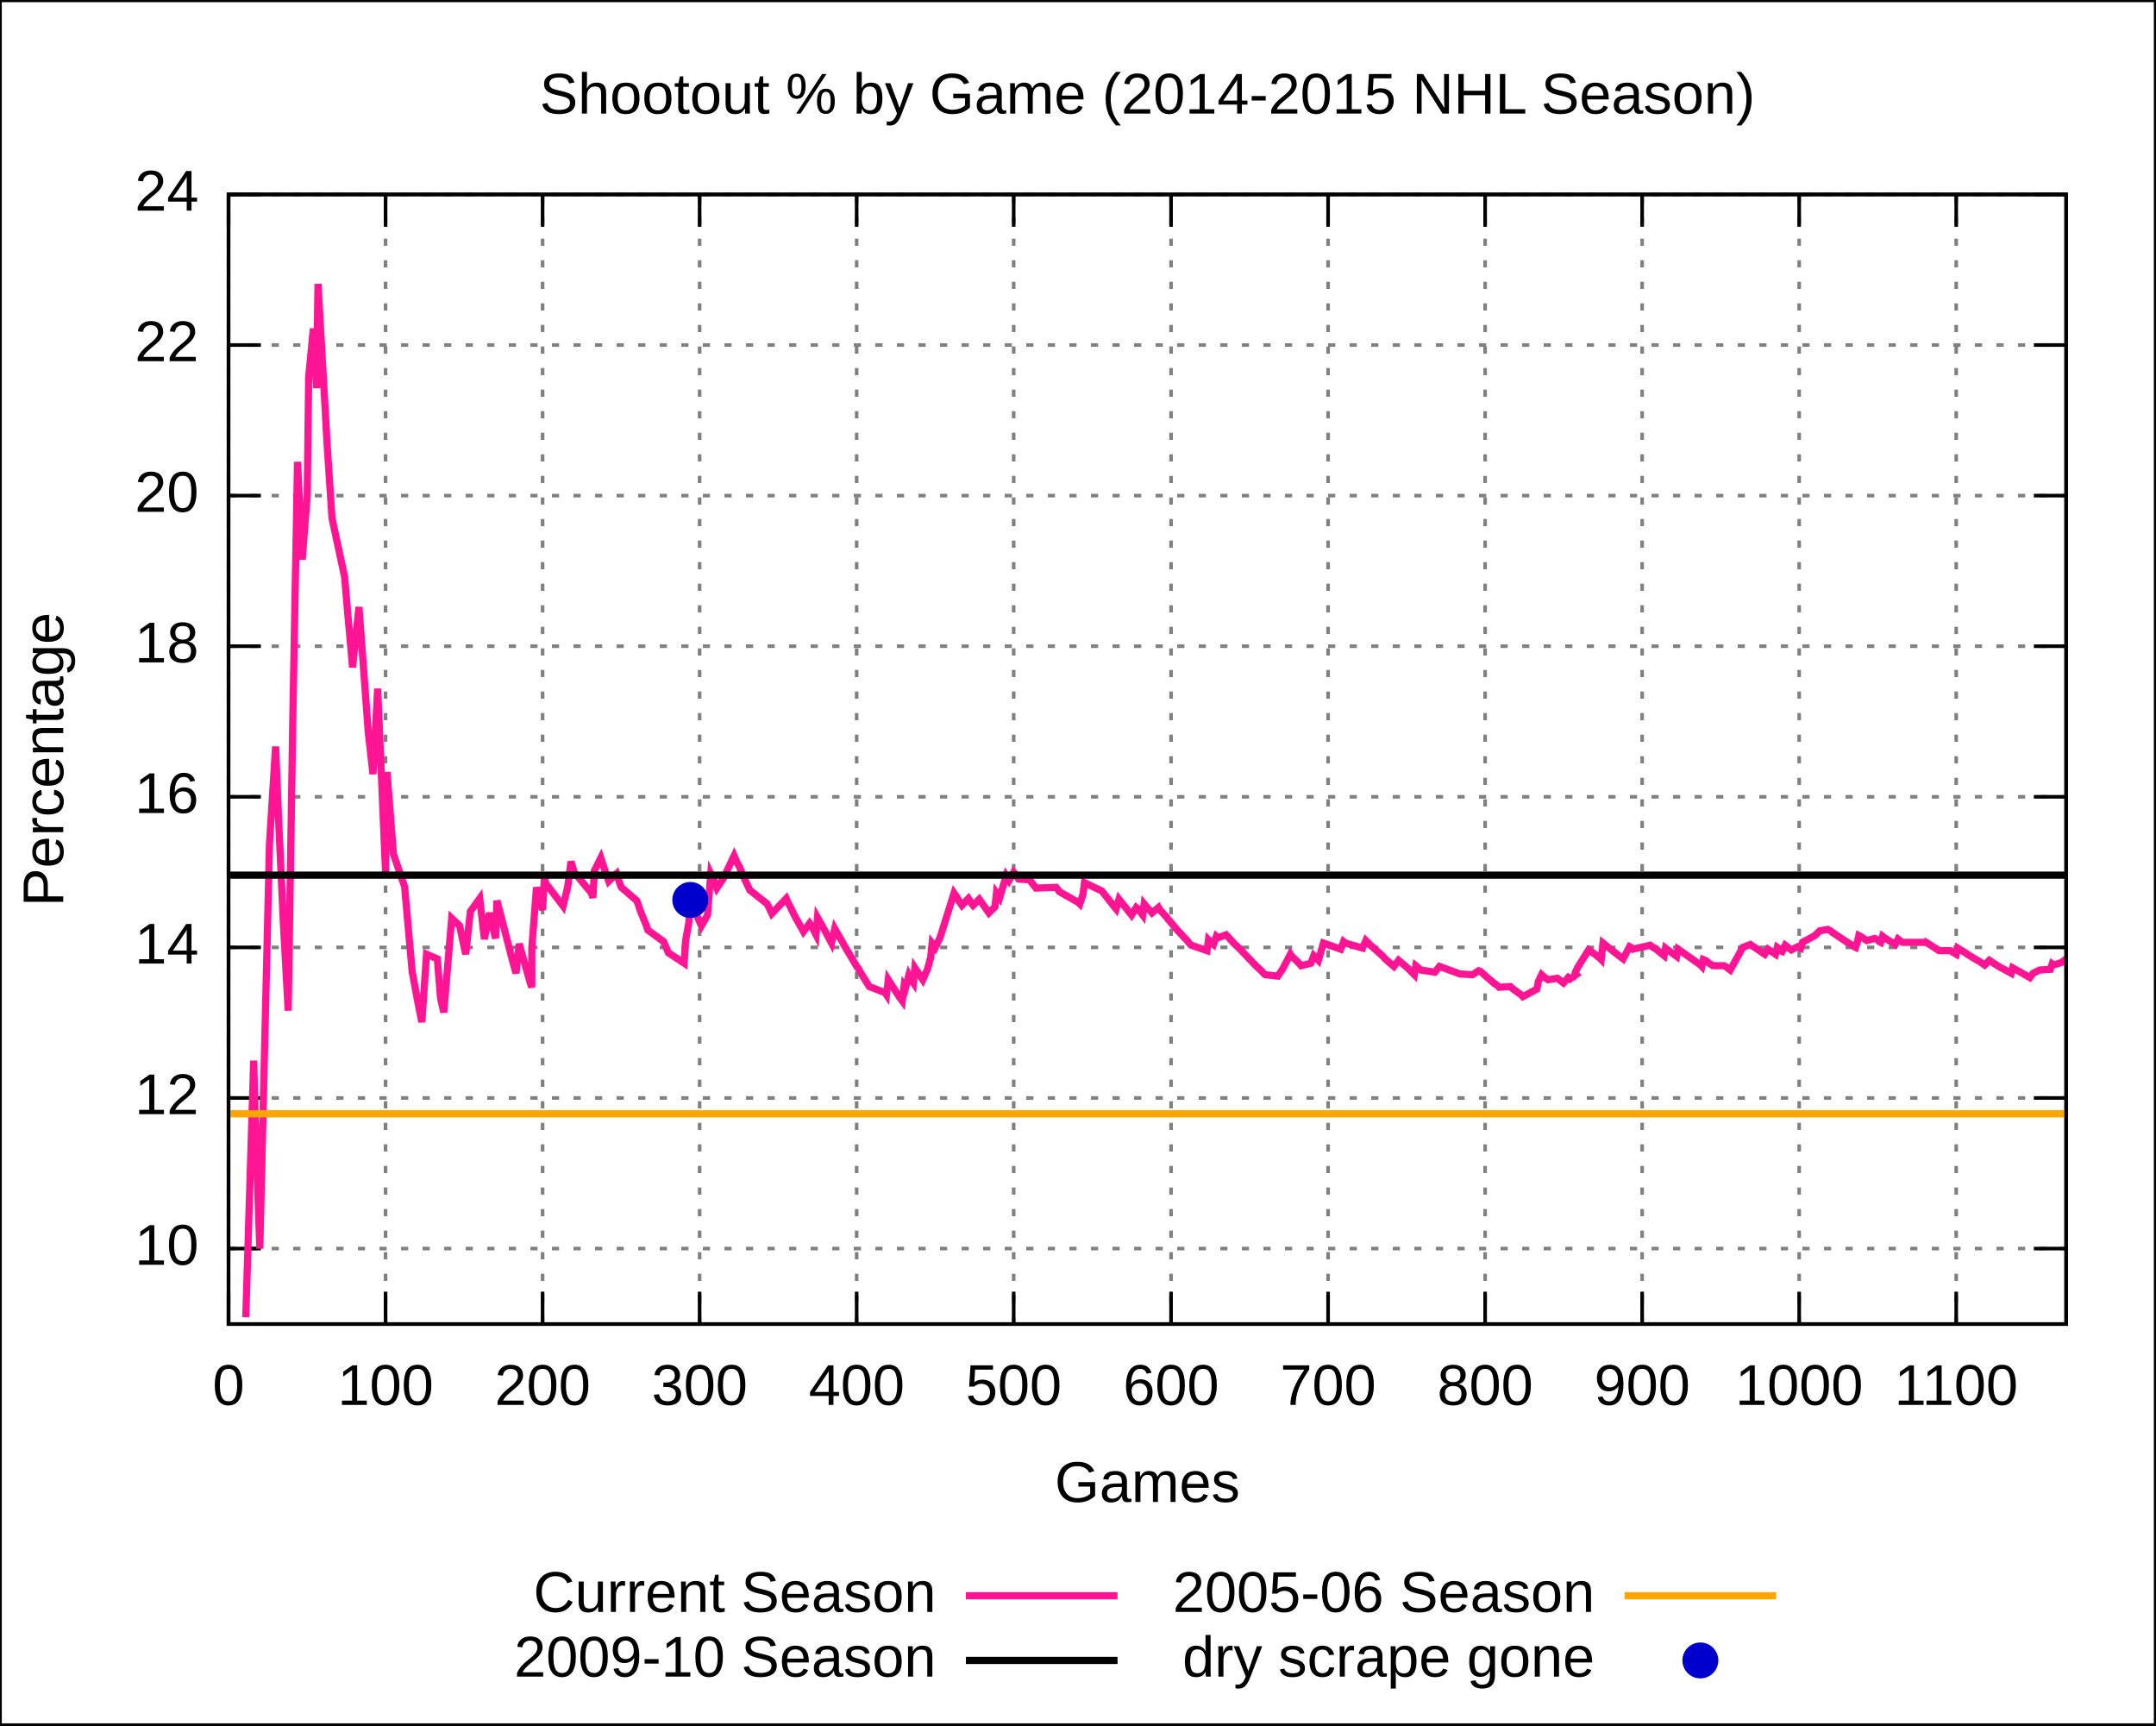
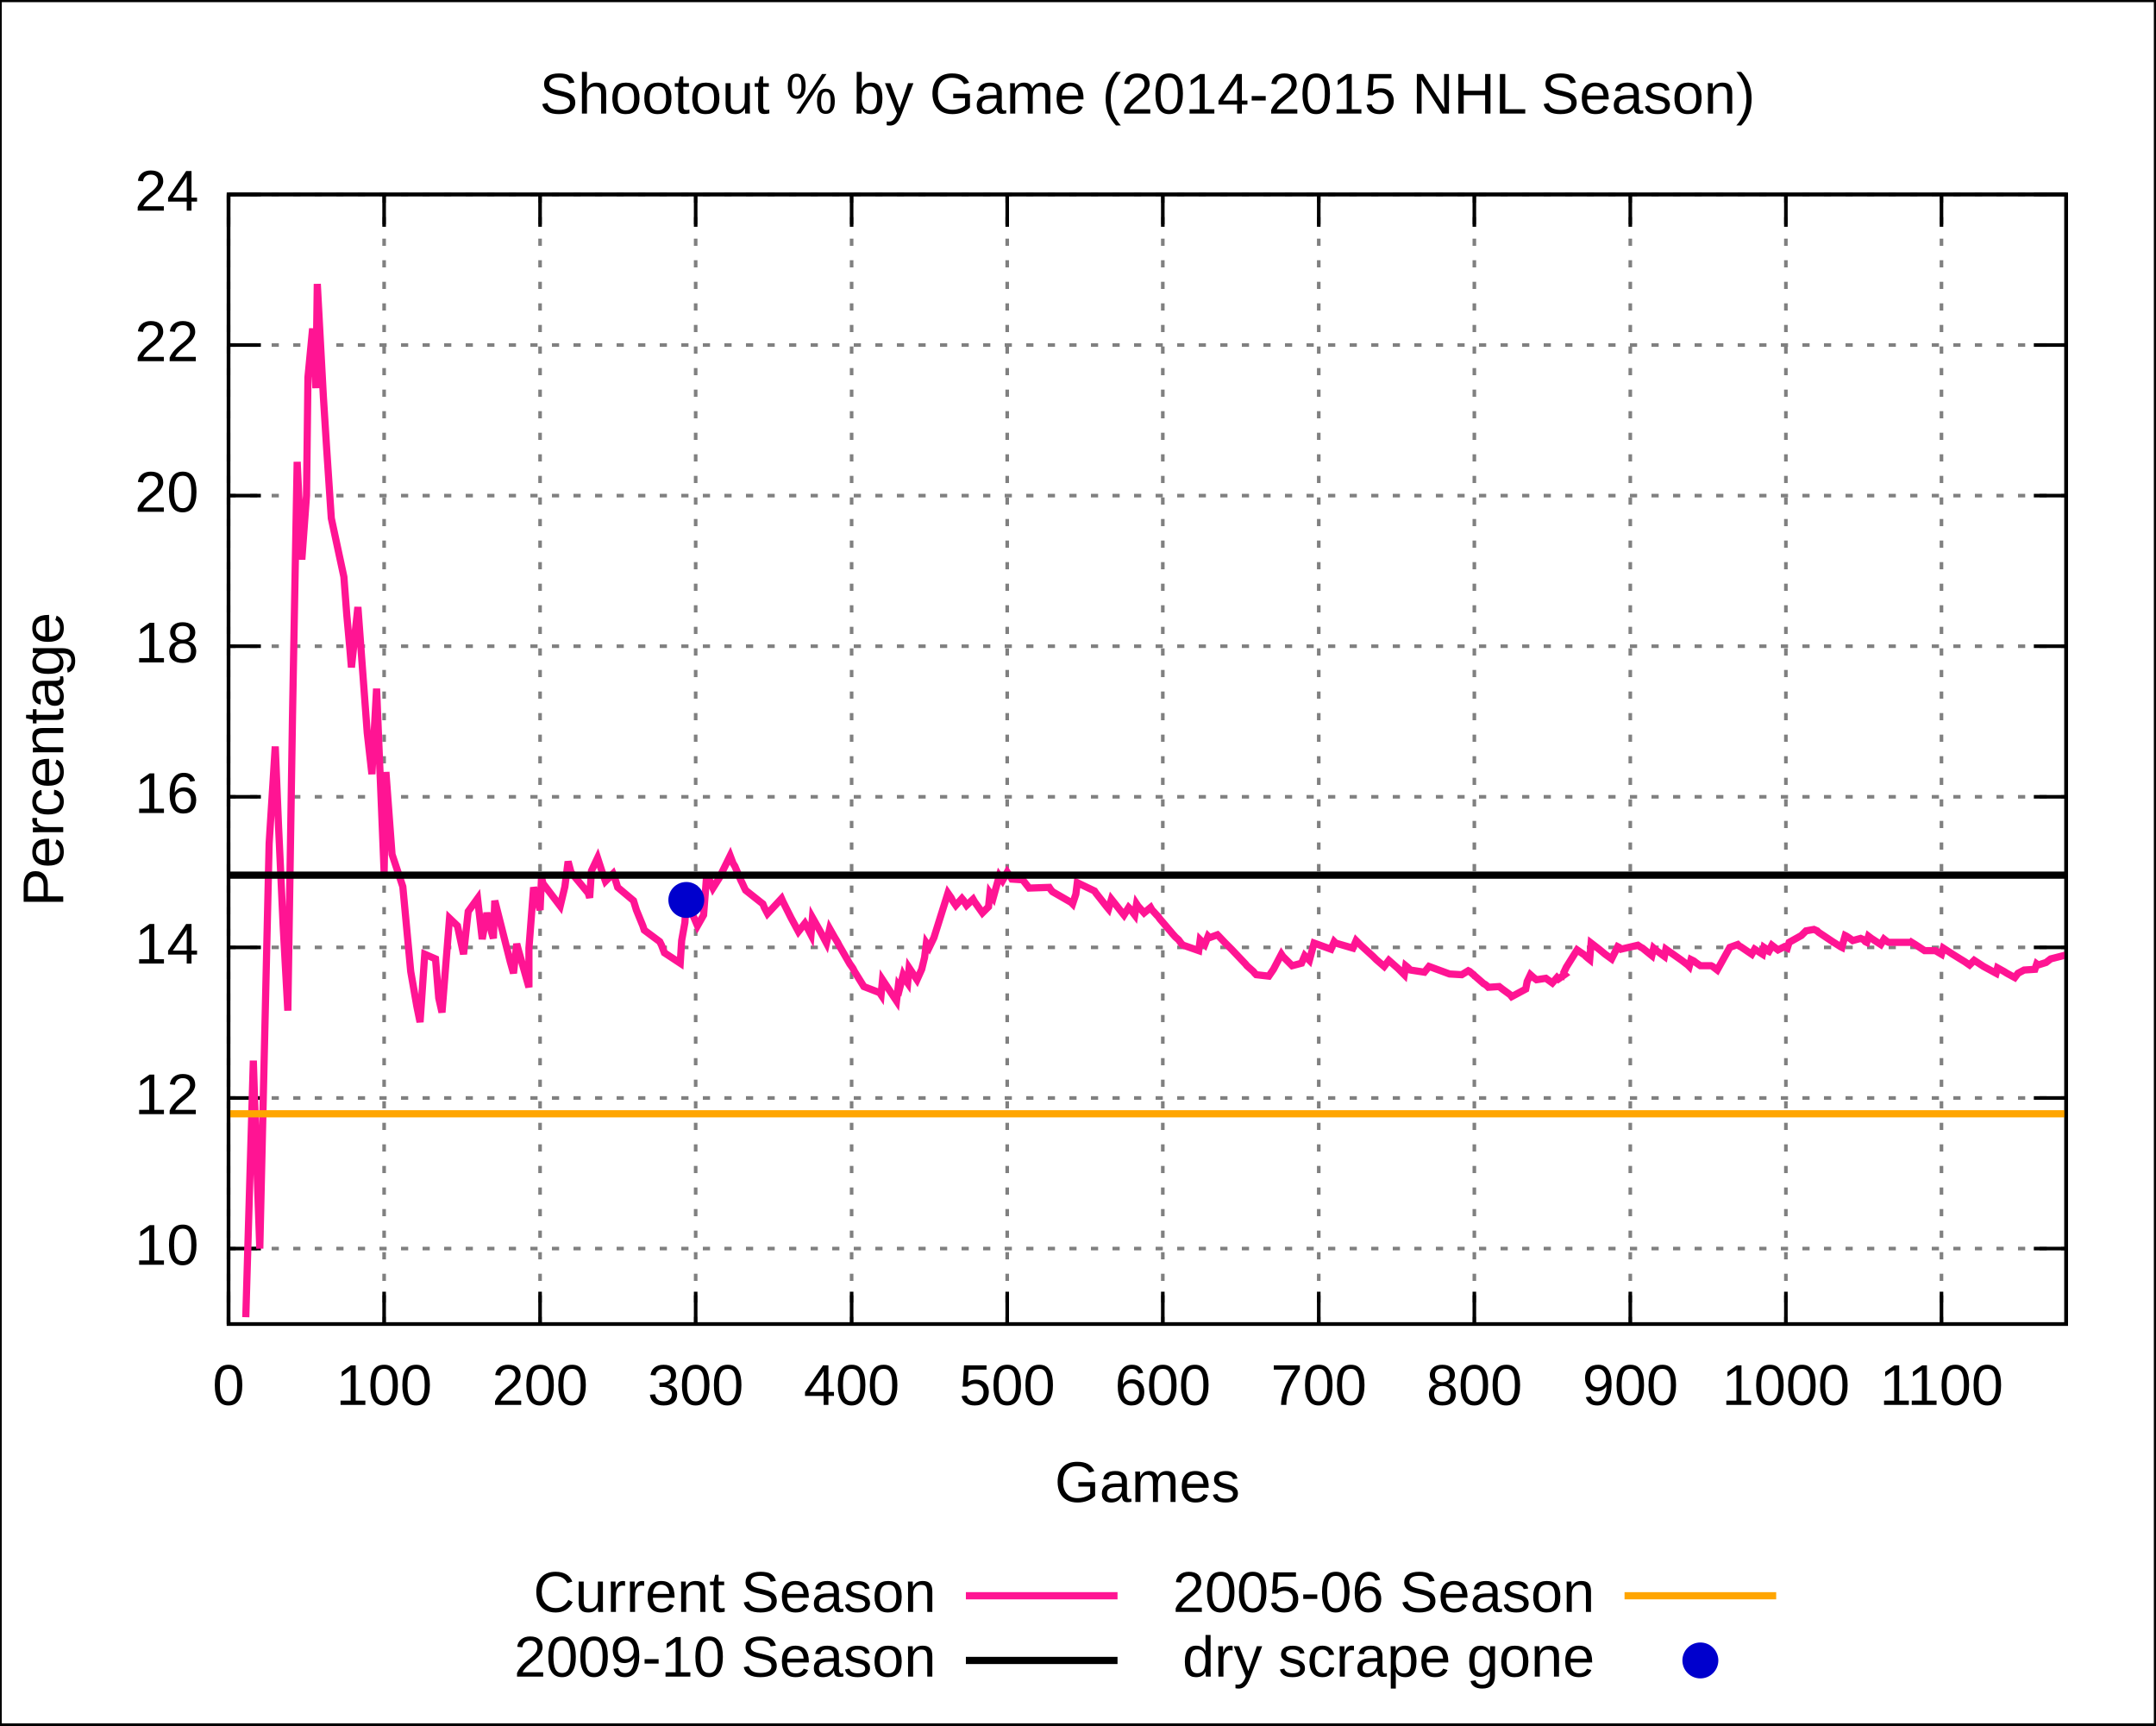
<svg xmlns="http://www.w3.org/2000/svg" xmlns:xlink="http://www.w3.org/1999/xlink" width="600" height="480" viewBox="0 0 600 480">
  <g id="gnuplot_canvas">
    <rect x="0" y="0" width="600" height="480" fill="none" />
    <defs>
      <circle id="gpDot" r="0.5" stroke-width="0.5" />
      <path id="gpPt0" stroke-width="0.222" stroke="currentColor" d="M-1,0 h2 M0,-1 v2" />
      <path id="gpPt1" stroke-width="0.222" stroke="currentColor" d="M-1,-1 L1,1 M1,-1 L-1,1" />
      <path id="gpPt2" stroke-width="0.222" stroke="currentColor" d="M-1,0 L1,0 M0,-1 L0,1 M-1,-1 L1,1 M-1,1 L1,-1" />
      <rect id="gpPt3" stroke-width="0.222" stroke="currentColor" x="-1" y="-1" width="2" height="2" />
      <rect id="gpPt4" stroke-width="0.222" stroke="currentColor" fill="currentColor" x="-1" y="-1" width="2" height="2" />
      <circle id="gpPt5" stroke-width="0.222" stroke="currentColor" cx="0" cy="0" r="1" />
      <use xlink:href="#gpPt5" id="gpPt6" fill="currentColor" stroke="none" />
      <path id="gpPt7" stroke-width="0.222" stroke="currentColor" d="M0,-1.33 L-1.33,0.67 L1.33,0.67 z" />
      <use xlink:href="#gpPt7" id="gpPt8" fill="currentColor" stroke="none" />
      <use xlink:href="#gpPt7" id="gpPt9" stroke="currentColor" transform="rotate(180)" />
      <use xlink:href="#gpPt9" id="gpPt10" fill="currentColor" stroke="none" />
      <use xlink:href="#gpPt3" id="gpPt11" stroke="currentColor" transform="rotate(45)" />
      <use xlink:href="#gpPt11" id="gpPt12" fill="currentColor" stroke="none" />
    </defs>
    <g style="fill:none; color:white; stroke:currentColor; stroke-width:1.00; stroke-linecap:butt; stroke-linejoin:miter">
</g>
    <g style="fill:none; color:black; stroke:currentColor; stroke-width:1.00; stroke-linecap:butt; stroke-linejoin:miter">
      <g style="stroke:none; shape-rendering:crispEdges">
        <polygon fill="rgb(255, 255, 255)" points="0.0,480.0 599.9,480.0 599.9,0.1 0.0,0.1 " />
      </g>
      <path stroke="black" d="M0.0,480.0 L0.0,0.1 L599.9,0.1 L599.9,480.0 L0.0,480.0  " />
    </g>
    <g style="fill:none; color:gray; stroke:currentColor; stroke-width:1.00; stroke-linecap:butt; stroke-linejoin:miter">
      <path stroke="gray" stroke-dasharray=" 2,4" class="gridline" d="M63.6,347.4 L575.0,347.4  " />
    </g>
    <g style="fill:none; color:black; stroke:currentColor; stroke-width:1.00; stroke-linecap:butt; stroke-linejoin:miter">
      <path stroke="black" d="M63.6,347.4 L72.6,347.4 M575.0,347.4 L566.0,347.4  " />
      <g transform="translate(55.3,351.9)" style="stroke:none; fill:black; font-family:Arial; font-size:12.00pt; text-anchor:end">
        <text> 10</text>
      </g>
    </g>
    <g style="fill:none; color:gray; stroke:currentColor; stroke-width:1.00; stroke-linecap:butt; stroke-linejoin:miter">
      <path stroke="gray" stroke-dasharray=" 2,4" class="gridline" d="M63.6,305.5 L575.0,305.5  " />
    </g>
    <g style="fill:none; color:black; stroke:currentColor; stroke-width:1.00; stroke-linecap:butt; stroke-linejoin:miter">
      <path stroke="black" d="M63.6,305.5 L72.6,305.5 M575.0,305.5 L566.0,305.5  " />
      <g transform="translate(55.3,310.0)" style="stroke:none; fill:black; font-family:Arial; font-size:12.00pt; text-anchor:end">
        <text> 12</text>
      </g>
    </g>
    <g style="fill:none; color:gray; stroke:currentColor; stroke-width:1.00; stroke-linecap:butt; stroke-linejoin:miter">
      <path stroke="gray" stroke-dasharray=" 2,4" class="gridline" d="M63.6,263.6 L575.0,263.6  " />
    </g>
    <g style="fill:none; color:black; stroke:currentColor; stroke-width:1.00; stroke-linecap:butt; stroke-linejoin:miter">
      <path stroke="black" d="M63.6,263.6 L72.6,263.6 M575.0,263.6 L566.0,263.6  " />
      <g transform="translate(55.3,268.1)" style="stroke:none; fill:black; font-family:Arial; font-size:12.00pt; text-anchor:end">
        <text> 14</text>
      </g>
    </g>
    <g style="fill:none; color:gray; stroke:currentColor; stroke-width:1.00; stroke-linecap:butt; stroke-linejoin:miter">
      <path stroke="gray" stroke-dasharray=" 2,4" class="gridline" d="M63.6,221.7 L575.0,221.7  " />
    </g>
    <g style="fill:none; color:black; stroke:currentColor; stroke-width:1.00; stroke-linecap:butt; stroke-linejoin:miter">
      <path stroke="black" d="M63.6,221.7 L72.6,221.7 M575.0,221.7 L566.0,221.7  " />
      <g transform="translate(55.3,226.2)" style="stroke:none; fill:black; font-family:Arial; font-size:12.00pt; text-anchor:end">
        <text> 16</text>
      </g>
    </g>
    <g style="fill:none; color:gray; stroke:currentColor; stroke-width:1.00; stroke-linecap:butt; stroke-linejoin:miter">
      <path stroke="gray" stroke-dasharray=" 2,4" class="gridline" d="M63.6,179.8 L575.0,179.8  " />
    </g>
    <g style="fill:none; color:black; stroke:currentColor; stroke-width:1.00; stroke-linecap:butt; stroke-linejoin:miter">
      <path stroke="black" d="M63.6,179.8 L72.6,179.8 M575.0,179.8 L566.0,179.8  " />
      <g transform="translate(55.3,184.3)" style="stroke:none; fill:black; font-family:Arial; font-size:12.00pt; text-anchor:end">
        <text> 18</text>
      </g>
    </g>
    <g style="fill:none; color:gray; stroke:currentColor; stroke-width:1.00; stroke-linecap:butt; stroke-linejoin:miter">
      <path stroke="gray" stroke-dasharray=" 2,4" class="gridline" d="M63.6,137.9 L575.0,137.9  " />
    </g>
    <g style="fill:none; color:black; stroke:currentColor; stroke-width:1.00; stroke-linecap:butt; stroke-linejoin:miter">
      <path stroke="black" d="M63.6,137.9 L72.6,137.9 M575.0,137.9 L566.0,137.9  " />
      <g transform="translate(55.3,142.4)" style="stroke:none; fill:black; font-family:Arial; font-size:12.00pt; text-anchor:end">
        <text> 20</text>
      </g>
    </g>
    <g style="fill:none; color:gray; stroke:currentColor; stroke-width:1.00; stroke-linecap:butt; stroke-linejoin:miter">
      <path stroke="gray" stroke-dasharray=" 2,4" class="gridline" d="M63.6,96.0 L575.0,96.0  " />
    </g>
    <g style="fill:none; color:black; stroke:currentColor; stroke-width:1.00; stroke-linecap:butt; stroke-linejoin:miter">
      <path stroke="black" d="M63.6,96.0 L72.6,96.0 M575.0,96.0 L566.0,96.0  " />
      <g transform="translate(55.3,100.5)" style="stroke:none; fill:black; font-family:Arial; font-size:12.00pt; text-anchor:end">
        <text> 22</text>
      </g>
    </g>
    <g style="fill:none; color:gray; stroke:currentColor; stroke-width:1.00; stroke-linecap:butt; stroke-linejoin:miter">
      <path stroke="gray" stroke-dasharray=" 2,4" class="gridline" d="M63.6,54.1 L575.0,54.1  " />
    </g>
    <g style="fill:none; color:black; stroke:currentColor; stroke-width:1.00; stroke-linecap:butt; stroke-linejoin:miter">
      <path stroke="black" d="M63.6,54.1 L72.6,54.1 M575.0,54.1 L566.0,54.1  " />
      <g transform="translate(55.3,58.6)" style="stroke:none; fill:black; font-family:Arial; font-size:12.00pt; text-anchor:end">
        <text> 24</text>
      </g>
    </g>
    <g style="fill:none; color:gray; stroke:currentColor; stroke-width:1.00; stroke-linecap:butt; stroke-linejoin:miter">
      <path stroke="gray" stroke-dasharray=" 2,4" class="gridline" d="M63.6,368.4 L63.6,54.1  " />
    </g>
    <g style="fill:none; color:black; stroke:currentColor; stroke-width:1.00; stroke-linecap:butt; stroke-linejoin:miter">
      <path stroke="black" d="M63.6,368.4 L63.6,359.4 M63.6,54.1 L63.6,63.1  " />
      <g transform="translate(63.6,390.9)" style="stroke:none; fill:black; font-family:Arial; font-size:12.00pt; text-anchor:middle">
        <text> 0</text>
      </g>
    </g>
    <g style="fill:none; color:gray; stroke:currentColor; stroke-width:1.00; stroke-linecap:butt; stroke-linejoin:miter">
-       <path stroke="gray" stroke-dasharray=" 2,4" class="gridline" d="M107.3,368.4 L107.3,54.1  " />
-     </g>
-     <g style="fill:none; color:black; stroke:currentColor; stroke-width:1.00; stroke-linecap:butt; stroke-linejoin:miter">
-       <path stroke="black" d="M107.3,368.4 L107.3,359.4 M107.3,54.1 L107.3,63.1  " />
-       <g transform="translate(107.3,390.9)" style="stroke:none; fill:black; font-family:Arial; font-size:12.00pt; text-anchor:middle">
+       <path stroke="gray" stroke-dasharray=" 2,4" class="gridline" d="M106.9,368.4 L106.9,54.1  " />
+     </g>
+     <g style="fill:none; color:black; stroke:currentColor; stroke-width:1.00; stroke-linecap:butt; stroke-linejoin:miter">
+       <path stroke="black" d="M106.9,368.4 L106.9,359.4 M106.9,54.1 L106.9,63.1  " />
+       <g transform="translate(106.9,390.9)" style="stroke:none; fill:black; font-family:Arial; font-size:12.00pt; text-anchor:middle">
        <text> 100</text>
      </g>
    </g>
    <g style="fill:none; color:gray; stroke:currentColor; stroke-width:1.00; stroke-linecap:butt; stroke-linejoin:miter">
-       <path stroke="gray" stroke-dasharray=" 2,4" class="gridline" d="M151.0,368.4 L151.0,54.1  " />
-     </g>
-     <g style="fill:none; color:black; stroke:currentColor; stroke-width:1.00; stroke-linecap:butt; stroke-linejoin:miter">
-       <path stroke="black" d="M151.0,368.4 L151.0,359.4 M151.0,54.1 L151.0,63.1  " />
-       <g transform="translate(151.0,390.9)" style="stroke:none; fill:black; font-family:Arial; font-size:12.00pt; text-anchor:middle">
+       <path stroke="gray" stroke-dasharray=" 2,4" class="gridline" d="M150.3,368.4 L150.3,54.1  " />
+     </g>
+     <g style="fill:none; color:black; stroke:currentColor; stroke-width:1.00; stroke-linecap:butt; stroke-linejoin:miter">
+       <path stroke="black" d="M150.3,368.4 L150.3,359.4 M150.3,54.1 L150.3,63.1  " />
+       <g transform="translate(150.3,390.9)" style="stroke:none; fill:black; font-family:Arial; font-size:12.00pt; text-anchor:middle">
        <text> 200</text>
      </g>
    </g>
    <g style="fill:none; color:gray; stroke:currentColor; stroke-width:1.00; stroke-linecap:butt; stroke-linejoin:miter">
-       <path stroke="gray" stroke-dasharray=" 2,4" class="gridline" d="M194.7,368.4 L194.7,54.1  " />
-     </g>
-     <g style="fill:none; color:black; stroke:currentColor; stroke-width:1.00; stroke-linecap:butt; stroke-linejoin:miter">
-       <path stroke="black" d="M194.7,368.4 L194.7,359.4 M194.7,54.1 L194.7,63.1  " />
-       <g transform="translate(194.7,390.9)" style="stroke:none; fill:black; font-family:Arial; font-size:12.00pt; text-anchor:middle">
+       <path stroke="gray" stroke-dasharray=" 2,4" class="gridline" d="M193.6,368.4 L193.6,54.1  " />
+     </g>
+     <g style="fill:none; color:black; stroke:currentColor; stroke-width:1.00; stroke-linecap:butt; stroke-linejoin:miter">
+       <path stroke="black" d="M193.6,368.4 L193.6,359.4 M193.6,54.1 L193.6,63.1  " />
+       <g transform="translate(193.6,390.9)" style="stroke:none; fill:black; font-family:Arial; font-size:12.00pt; text-anchor:middle">
        <text> 300</text>
      </g>
    </g>
    <g style="fill:none; color:gray; stroke:currentColor; stroke-width:1.00; stroke-linecap:butt; stroke-linejoin:miter">
-       <path stroke="gray" stroke-dasharray=" 2,4" class="gridline" d="M238.4,368.4 L238.4,54.1  " />
-     </g>
-     <g style="fill:none; color:black; stroke:currentColor; stroke-width:1.00; stroke-linecap:butt; stroke-linejoin:miter">
-       <path stroke="black" d="M238.4,368.4 L238.4,359.4 M238.4,54.1 L238.4,63.1  " />
-       <g transform="translate(238.4,390.9)" style="stroke:none; fill:black; font-family:Arial; font-size:12.00pt; text-anchor:middle">
+       <path stroke="gray" stroke-dasharray=" 2,4" class="gridline" d="M237.0,368.4 L237.0,54.1  " />
+     </g>
+     <g style="fill:none; color:black; stroke:currentColor; stroke-width:1.00; stroke-linecap:butt; stroke-linejoin:miter">
+       <path stroke="black" d="M237.0,368.4 L237.0,359.4 M237.0,54.1 L237.0,63.1  " />
+       <g transform="translate(237.0,390.9)" style="stroke:none; fill:black; font-family:Arial; font-size:12.00pt; text-anchor:middle">
        <text> 400</text>
      </g>
    </g>
    <g style="fill:none; color:gray; stroke:currentColor; stroke-width:1.00; stroke-linecap:butt; stroke-linejoin:miter">
-       <path stroke="gray" stroke-dasharray=" 2,4" class="gridline" d="M282.1,368.4 L282.1,54.1  " />
-     </g>
-     <g style="fill:none; color:black; stroke:currentColor; stroke-width:1.00; stroke-linecap:butt; stroke-linejoin:miter">
-       <path stroke="black" d="M282.1,368.4 L282.1,359.4 M282.1,54.1 L282.1,63.1  " />
-       <g transform="translate(282.1,390.9)" style="stroke:none; fill:black; font-family:Arial; font-size:12.00pt; text-anchor:middle">
+       <path stroke="gray" stroke-dasharray=" 2,4" class="gridline" d="M280.3,368.4 L280.3,54.1  " />
+     </g>
+     <g style="fill:none; color:black; stroke:currentColor; stroke-width:1.00; stroke-linecap:butt; stroke-linejoin:miter">
+       <path stroke="black" d="M280.3,368.4 L280.3,359.4 M280.3,54.1 L280.3,63.1  " />
+       <g transform="translate(280.3,390.9)" style="stroke:none; fill:black; font-family:Arial; font-size:12.00pt; text-anchor:middle">
        <text> 500</text>
      </g>
    </g>
    <g style="fill:none; color:gray; stroke:currentColor; stroke-width:1.00; stroke-linecap:butt; stroke-linejoin:miter">
-       <path stroke="gray" stroke-dasharray=" 2,4" class="gridline" d="M325.9,368.4 L325.9,54.1  " />
-     </g>
-     <g style="fill:none; color:black; stroke:currentColor; stroke-width:1.00; stroke-linecap:butt; stroke-linejoin:miter">
-       <path stroke="black" d="M325.9,368.4 L325.9,359.4 M325.9,54.1 L325.9,63.1  " />
-       <g transform="translate(325.9,390.9)" style="stroke:none; fill:black; font-family:Arial; font-size:12.00pt; text-anchor:middle">
+       <path stroke="gray" stroke-dasharray=" 2,4" class="gridline" d="M323.6,368.4 L323.6,54.1  " />
+     </g>
+     <g style="fill:none; color:black; stroke:currentColor; stroke-width:1.00; stroke-linecap:butt; stroke-linejoin:miter">
+       <path stroke="black" d="M323.6,368.4 L323.6,359.4 M323.6,54.1 L323.6,63.1  " />
+       <g transform="translate(323.6,390.9)" style="stroke:none; fill:black; font-family:Arial; font-size:12.00pt; text-anchor:middle">
        <text> 600</text>
      </g>
    </g>
    <g style="fill:none; color:gray; stroke:currentColor; stroke-width:1.00; stroke-linecap:butt; stroke-linejoin:miter">
-       <path stroke="gray" stroke-dasharray=" 2,4" class="gridline" d="M369.6,368.4 L369.6,54.1  " />
-     </g>
-     <g style="fill:none; color:black; stroke:currentColor; stroke-width:1.00; stroke-linecap:butt; stroke-linejoin:miter">
-       <path stroke="black" d="M369.6,368.4 L369.6,359.4 M369.6,54.1 L369.6,63.1  " />
-       <g transform="translate(369.6,390.9)" style="stroke:none; fill:black; font-family:Arial; font-size:12.00pt; text-anchor:middle">
+       <path stroke="gray" stroke-dasharray=" 2,4" class="gridline" d="M367.0,368.4 L367.0,54.1  " />
+     </g>
+     <g style="fill:none; color:black; stroke:currentColor; stroke-width:1.00; stroke-linecap:butt; stroke-linejoin:miter">
+       <path stroke="black" d="M367.0,368.4 L367.0,359.4 M367.0,54.1 L367.0,63.1  " />
+       <g transform="translate(367.0,390.9)" style="stroke:none; fill:black; font-family:Arial; font-size:12.00pt; text-anchor:middle">
        <text> 700</text>
      </g>
    </g>
    <g style="fill:none; color:gray; stroke:currentColor; stroke-width:1.00; stroke-linecap:butt; stroke-linejoin:miter">
-       <path stroke="gray" stroke-dasharray=" 2,4" class="gridline" d="M413.3,368.4 L413.3,54.1  " />
-     </g>
-     <g style="fill:none; color:black; stroke:currentColor; stroke-width:1.00; stroke-linecap:butt; stroke-linejoin:miter">
-       <path stroke="black" d="M413.3,368.4 L413.3,359.4 M413.3,54.1 L413.3,63.1  " />
-       <g transform="translate(413.3,390.9)" style="stroke:none; fill:black; font-family:Arial; font-size:12.00pt; text-anchor:middle">
+       <path stroke="gray" stroke-dasharray=" 2,4" class="gridline" d="M410.3,368.4 L410.3,54.1  " />
+     </g>
+     <g style="fill:none; color:black; stroke:currentColor; stroke-width:1.00; stroke-linecap:butt; stroke-linejoin:miter">
+       <path stroke="black" d="M410.3,368.4 L410.3,359.4 M410.3,54.1 L410.3,63.1  " />
+       <g transform="translate(410.3,390.9)" style="stroke:none; fill:black; font-family:Arial; font-size:12.00pt; text-anchor:middle">
        <text> 800</text>
      </g>
    </g>
    <g style="fill:none; color:gray; stroke:currentColor; stroke-width:1.00; stroke-linecap:butt; stroke-linejoin:miter">
-       <path stroke="gray" stroke-dasharray=" 2,4" class="gridline" d="M457.0,368.4 L457.0,54.1  " />
-     </g>
-     <g style="fill:none; color:black; stroke:currentColor; stroke-width:1.00; stroke-linecap:butt; stroke-linejoin:miter">
-       <path stroke="black" d="M457.0,368.4 L457.0,359.4 M457.0,54.1 L457.0,63.1  " />
-       <g transform="translate(457.0,390.9)" style="stroke:none; fill:black; font-family:Arial; font-size:12.00pt; text-anchor:middle">
+       <path stroke="gray" stroke-dasharray=" 2,4" class="gridline" d="M453.7,368.4 L453.7,54.1  " />
+     </g>
+     <g style="fill:none; color:black; stroke:currentColor; stroke-width:1.00; stroke-linecap:butt; stroke-linejoin:miter">
+       <path stroke="black" d="M453.7,368.4 L453.7,359.4 M453.7,54.1 L453.7,63.1  " />
+       <g transform="translate(453.7,390.9)" style="stroke:none; fill:black; font-family:Arial; font-size:12.00pt; text-anchor:middle">
        <text> 900</text>
      </g>
    </g>
    <g style="fill:none; color:gray; stroke:currentColor; stroke-width:1.00; stroke-linecap:butt; stroke-linejoin:miter">
-       <path stroke="gray" stroke-dasharray=" 2,4" class="gridline" d="M500.7,368.4 L500.7,54.1  " />
-     </g>
-     <g style="fill:none; color:black; stroke:currentColor; stroke-width:1.00; stroke-linecap:butt; stroke-linejoin:miter">
-       <path stroke="black" d="M500.7,368.4 L500.7,359.4 M500.7,54.1 L500.7,63.1  " />
-       <g transform="translate(500.7,390.9)" style="stroke:none; fill:black; font-family:Arial; font-size:12.00pt; text-anchor:middle">
+       <path stroke="gray" stroke-dasharray=" 2,4" class="gridline" d="M497.0,368.4 L497.0,54.1  " />
+     </g>
+     <g style="fill:none; color:black; stroke:currentColor; stroke-width:1.00; stroke-linecap:butt; stroke-linejoin:miter">
+       <path stroke="black" d="M497.0,368.4 L497.0,359.4 M497.0,54.1 L497.0,63.1  " />
+       <g transform="translate(497.0,390.9)" style="stroke:none; fill:black; font-family:Arial; font-size:12.00pt; text-anchor:middle">
        <text> 1000</text>
      </g>
    </g>
    <g style="fill:none; color:gray; stroke:currentColor; stroke-width:1.00; stroke-linecap:butt; stroke-linejoin:miter">
-       <path stroke="gray" stroke-dasharray=" 2,4" class="gridline" d="M544.4,368.4 L544.4,54.1  " />
-     </g>
-     <g style="fill:none; color:black; stroke:currentColor; stroke-width:1.00; stroke-linecap:butt; stroke-linejoin:miter">
-       <path stroke="black" d="M544.4,368.4 L544.4,359.4 M544.4,54.1 L544.4,63.1  " />
-       <g transform="translate(544.4,390.9)" style="stroke:none; fill:black; font-family:Arial; font-size:12.00pt; text-anchor:middle">
+       <path stroke="gray" stroke-dasharray=" 2,4" class="gridline" d="M540.3,368.4 L540.3,54.1  " />
+     </g>
+     <g style="fill:none; color:black; stroke:currentColor; stroke-width:1.00; stroke-linecap:butt; stroke-linejoin:miter">
+       <path stroke="black" d="M540.3,368.4 L540.3,359.4 M540.3,54.1 L540.3,63.1  " />
+       <g transform="translate(540.3,390.9)" style="stroke:none; fill:black; font-family:Arial; font-size:12.00pt; text-anchor:middle">
        <text> 1100</text>
      </g>
      <path stroke="black" d="M63.6,54.1 L63.6,368.4 L575.0,368.4 L575.0,54.1 L63.6,54.1 Z  " />
      <g transform="translate(17.6,211.3) rotate(270)" style="stroke:none; fill:black; font-family:Arial; font-size:12.00pt; text-anchor:middle">
        <text>Percentage</text>
      </g>
      <g transform="translate(319.3,417.9)" style="stroke:none; fill:black; font-family:Arial; font-size:12.00pt; text-anchor:middle">
        <text>Games</text>
      </g>
      <g transform="translate(319.3,31.6)" style="stroke:none; fill:black; font-family:Arial; font-size:12.00pt; text-anchor:middle">
        <text>Shootout % by Game (2014-2015 NHL Season)</text>
      </g>
    </g>
    <g id="gnuplot_plot_1">
      <g style="fill:none; color:white; stroke:black; stroke-width:2.00; stroke-linecap:butt; stroke-linejoin:miter">
</g>
      <g style="fill:none; color:red; stroke:currentColor; stroke-width:2.00; stroke-linecap:butt; stroke-linejoin:miter">
        <g transform="translate(260.5,448.5)" style="stroke:none; fill:black; font-family:Arial; font-size:12.00pt; text-anchor:end">
          <text>Current Season</text>
        </g>
-         <path stroke="rgb(255,  20, 147)" d="M268.8,444.0 L311.0,444.0 M68.4,366.5 L70.6,295.1 L71.0,310.6 L72.3,347.4 L75.0,234.7 L76.7,207.7    L77.6,229.5 L78.9,257.6 L80.2,281.2 L81.5,199.3 L82.8,128.5 L84.1,155.7 L85.5,137.9 L85.9,105.0    L87.2,91.4 L88.1,108.0 L88.5,79.0 L90.3,110.5 L91.1,124.7 L92.4,144.2 L95.9,160.5 L96.8,171.0    L97.7,180.9 L98.1,185.7 L99.9,168.9 L102.5,203.9 L103.8,215.4 L105.1,191.6 L107.3,242.7 L107.7,214.8    L109.5,237.7 L112.6,246.7 L114.7,270.3 L116.5,280.0 L117.4,284.4 L118.7,265.5 L121.7,266.8 L122.6,277.7    L123.5,281.7 L125.7,255.5 L127.9,257.6 L129.6,265.5 L130.9,253.6 L133.5,250.0 L134.8,261.3 L136.2,254.0    L137.0,257.6 L137.5,259.4 L137.9,261.1 L138.3,250.6 L142.7,267.6 L143.6,270.8 L144.5,262.6 L144.9,264.1    L147.5,273.3 L148.0,274.7 L148.0,263.8 L149.3,246.9 L150.1,250.0 L151.0,253.2 L151.5,244.1 L151.9,245.8    L156.7,252.1 L158.0,246.7 L158.9,239.7 L159.8,242.7 L164.6,248.5 L165.0,249.8 L165.4,242.3 L167.2,238.7    L168.5,242.7 L169.4,245.2 L171.6,243.1 L172.0,244.4 L172.4,245.6 L172.9,246.9 L177.2,250.6 L177.7,251.9    L178.1,253.2 L179.9,257.6 L180.3,258.8 L184.7,262.0 L185.1,263.0 L186.0,265.1 L190.4,268.0 L190.8,261.7    L191.7,256.7 L192.1,250.4 L192.5,251.5 L195.2,257.6 L196.9,254.6 L197.8,243.1 L198.7,245.0 L199.5,247.1    L201.3,244.4 L204.3,238.1 L205.2,240.2 L205.7,241.0 L207.4,245.0 L207.8,245.8 L208.3,246.9 L208.7,247.7    L213.5,251.5 L214.0,252.5 L214.8,254.2 L218.8,250.0 L219.2,250.9 L221.4,255.3 L223.6,259.2 L225.3,256.9    L225.8,257.6 L227.1,260.1 L227.5,255.3 L229.7,259.2 L231.4,262.4 L232.3,258.4 L233.6,260.7 L234.5,262.2    L234.9,263.0 L238.0,268.2 L238.4,268.9 L238.9,269.5 L239.3,270.3 L240.6,272.4 L241.9,274.5 L246.3,276.2    L246.7,276.8 L247.2,272.6 L250.2,277.3 L251.1,278.5 L251.6,274.3 L252.0,274.9 L252.9,271.4 L253.3,272.2    L254.2,273.5 L254.6,269.3 L256.8,272.6 L258.1,269.7 L259.0,266.4 L259.4,262.4 L259.9,263.0 L260.3,263.6    L261.6,260.9 L265.5,248.5 L266.4,249.8 L266.8,250.6 L267.7,251.9 L269.5,250.0 L269.9,250.6 L270.3,251.3    L270.8,251.9 L272.5,250.2 L273.0,250.9 L275.2,254.0 L276.9,252.3 L277.3,248.5 L278.2,249.8 L280.0,243.7    L280.8,245.0 L282.1,242.7 L282.6,243.3 L283.0,243.9 L283.5,244.6 L286.5,244.8 L288.3,247.1 L293.9,246.9    L294.4,247.5 L294.8,248.1 L300.1,251.1 L300.5,251.5 L301.4,248.8 L301.8,245.6 L306.6,247.9 L307.1,248.5    L307.5,249.0 L310.1,252.3 L310.6,252.9 L311.4,250.2 L314.9,254.6 L316.2,252.5 L316.7,252.9 L318.0,254.6    L318.4,251.5 L318.9,252.1 L320.6,254.0 L322.4,252.5 L322.8,253.2 L323.2,253.6 L324.1,254.6 L324.5,255.0    L325.0,255.7 L328.0,259.2 L328.5,259.7 L329.4,260.7 L330.2,261.5 L331.1,262.6 L331.5,263.0 L335.9,264.5    L336.3,261.5 L336.8,262.0 L337.2,262.4 L337.7,262.8 L338.5,260.5 L339.0,260.9 L341.2,260.1 L341.6,260.5    L343.3,262.4 L345.1,264.1 L349.0,268.2 L349.5,268.7 L351.2,270.3 L351.6,270.8 L352.1,271.2 L355.6,271.6    L356.9,269.7 L359.1,265.5 L359.5,266.1 L361.3,267.8 L362.1,268.7 L364.8,268.0 L365.6,265.9 L366.9,267.2    L368.3,262.4 L373.1,264.1 L373.9,262.0 L374.4,262.4 L379.2,263.8 L380.1,261.7 L381.4,263.0 L384.9,266.1    L385.3,266.6 L385.7,267.0 L387.9,268.9 L389.2,267.2 L391.9,269.5 L393.6,271.2 L394.0,268.7 L394.5,269.1    L394.9,269.5 L395.4,269.9 L399.3,270.5 L400.6,268.9 L406.3,271.0 L409.8,271.2 L411.5,270.1 L412.0,270.3    L415.9,273.7 L416.3,273.9 L416.8,274.3 L417.2,274.7 L420.3,274.5 L421.1,275.2 L423.3,276.8 L423.8,277.3    L427.7,275.2 L428.1,273.1 L429.0,271.2 L429.9,272.0 L430.8,272.6 L433.4,272.2 L435.1,273.5 L436.4,272.0    L436.9,272.4 L438.6,271.2 L437.8,270.5 L438.2,271.0 L439.1,269.1 L442.1,264.3 L444.7,266.1 L444.3,265.9    L445.2,266.6 L445.6,267.0 L446.1,262.4 L448.2,264.1 L450.0,265.5 L451.7,266.8 L453.5,263.4 L453.9,263.6    L454.4,264.1 L459.2,263.0 L460.0,263.6 L460.5,263.8 L463.1,265.9 L463.5,263.8 L464.4,264.5 L466.6,266.1    L467.0,264.1 L471.4,267.2 L473.2,268.5 L473.6,268.9 L474.0,267.0 L474.5,267.2 L474.9,267.4 L475.3,267.8    L476.7,268.7 L479.7,268.7 L480.2,268.9 L481.5,269.9 L485.0,263.6 L487.1,262.8 L487.6,263.2 L488.0,263.4    L491.1,265.5 L492.0,264.1 L494.1,265.5 L494.6,263.6 L496.8,265.1 L495.9,264.7 L496.8,263.0 L498.5,264.3    L500.3,263.4 L501.1,263.8 L501.6,262.2 L505.1,260.3 L506.4,259.0 L508.6,258.6 L509.4,259.0 L509.9,259.4    L513.8,262.0 L514.2,262.4 L513.8,262.0 L516.0,263.4 L516.4,263.6 L516.9,262.0 L517.3,260.3 L517.7,260.5    L518.6,261.1 L519.5,261.7 L521.7,261.1 L522.5,261.5 L523.0,262.0 L523.4,262.2 L523.9,260.5 L524.7,261.1    L527.4,262.8 L528.2,261.3 L529.1,262.0 L529.5,262.2 L535.7,262.2 L535.2,261.7 L537.0,262.8 L539.6,264.5    L542.7,264.5 L544.4,265.5 L544.8,263.8 L546.6,264.9 L547.5,265.5 L549.6,266.8 L551.0,267.6 L552.3,268.5    L553.6,267.2 L556.2,268.9 L559.7,270.8 L560.1,269.3 L561.9,270.3 L562.8,270.8 L564.9,272.0 L565.8,270.8    L567.6,269.9 L570.6,269.7 L571.1,268.2 L571.5,268.5 L573.7,267.8 L575.0,266.8  " />
+         <path stroke="rgb(255,  20, 147)" d="M268.8,444.0 L311.0,444.0 M68.4,366.5 L70.5,295.1 L71.0,310.6 L72.3,347.4 L74.9,234.7 L76.6,207.7    L77.5,229.5 L78.8,257.6 L80.1,281.2 L81.4,199.3 L82.7,128.5 L84.0,155.7 L85.3,137.9 L85.7,105.0    L87.0,91.4 L87.9,108.0 L88.3,79.0 L90.0,110.5 L90.9,124.7 L92.2,144.2 L95.7,160.5 L96.5,171.0    L97.4,180.9 L97.8,185.7 L99.6,168.9 L102.2,203.9 L103.5,215.4 L104.8,191.6 L106.9,242.7 L107.4,214.8    L109.1,237.7 L112.1,246.7 L114.3,270.3 L116.0,280.0 L116.9,284.4 L118.2,265.5 L121.2,266.8 L122.1,277.7    L123.0,281.7 L125.1,255.5 L127.3,257.6 L129.0,265.5 L130.3,253.6 L132.9,250.0 L134.2,261.3 L135.5,254.0    L136.4,257.6 L136.8,259.4 L137.3,261.1 L137.7,250.6 L142.0,267.6 L142.9,270.8 L143.8,262.6 L144.2,264.1    L146.8,273.3 L147.2,274.7 L147.2,263.8 L148.5,246.9 L149.4,250.0 L150.3,253.2 L150.7,244.1 L151.1,245.8    L155.9,252.1 L157.2,246.7 L158.1,239.7 L158.9,242.7 L163.7,248.5 L164.1,249.8 L164.6,242.3 L166.3,238.7    L167.6,242.7 L168.5,245.2 L170.6,243.1 L171.1,244.4 L171.5,245.6 L171.9,246.9 L176.3,250.6 L176.7,251.9    L177.1,253.2 L178.9,257.6 L179.3,258.8 L183.6,262.0 L184.1,263.0 L184.9,265.1 L189.3,268.0 L189.7,261.7    L190.6,256.7 L191.0,250.4 L191.5,251.5 L194.1,257.6 L195.8,254.6 L196.7,243.1 L197.5,245.0 L198.4,247.1    L200.1,244.4 L203.2,238.1 L204.0,240.2 L204.5,241.0 L206.2,245.0 L206.6,245.8 L207.1,246.9 L207.5,247.7    L212.3,251.5 L212.7,252.5 L213.6,254.2 L217.5,250.0 L217.9,250.9 L220.1,255.3 L222.2,259.2 L224.0,256.9    L224.4,257.6 L225.7,260.1 L226.1,255.3 L228.3,259.2 L230.0,262.4 L230.9,258.4 L232.2,260.7 L233.1,262.2    L233.5,263.0 L236.5,268.2 L237.0,268.9 L237.4,269.5 L237.8,270.3 L239.1,272.4 L240.4,274.5 L244.8,276.2    L245.2,276.8 L245.6,272.6 L248.7,277.3 L249.5,278.5 L250.0,274.3 L250.4,274.9 L251.3,271.4 L251.7,272.2    L252.6,273.5 L253.0,269.3 L255.2,272.6 L256.5,269.7 L257.3,266.4 L257.8,262.4 L258.2,263.0 L258.6,263.6    L259.9,260.9 L263.8,248.5 L264.7,249.8 L265.1,250.6 L266.0,251.9 L267.7,250.0 L268.2,250.6 L268.6,251.3    L269.0,251.9 L270.8,250.2 L271.2,250.9 L273.4,254.0 L275.1,252.3 L275.5,248.5 L276.4,249.8 L278.1,243.7    L279.0,245.0 L280.3,242.7 L280.7,243.3 L281.2,243.9 L281.6,244.6 L284.6,244.8 L286.4,247.1 L292.0,246.9    L292.4,247.5 L292.9,248.1 L298.1,251.1 L298.5,251.5 L299.4,248.8 L299.8,245.6 L304.6,247.9 L305.0,248.5    L305.4,249.0 L308.0,252.3 L308.5,252.9 L309.3,250.2 L312.8,254.6 L314.1,252.5 L314.5,252.9 L315.8,254.6    L316.3,251.5 L316.7,252.1 L318.4,254.0 L320.2,252.5 L320.6,253.2 L321.0,253.6 L321.9,254.6 L322.3,255.0    L322.8,255.7 L325.8,259.2 L326.2,259.7 L327.1,260.7 L328.0,261.5 L328.8,262.6 L329.3,263.0 L333.6,264.5    L334.0,261.5 L334.5,262.0 L334.9,262.4 L335.3,262.8 L336.2,260.5 L336.6,260.9 L338.8,260.1 L339.2,260.5    L341.0,262.4 L342.7,264.1 L346.6,268.2 L347.0,268.7 L348.8,270.3 L349.2,270.8 L349.6,271.2 L353.1,271.6    L354.4,269.7 L356.6,265.5 L357.0,266.1 L358.7,267.8 L359.6,268.7 L362.2,268.0 L363.1,265.9 L364.4,267.2    L365.7,262.4 L370.4,264.1 L371.3,262.0 L371.7,262.4 L376.5,263.8 L377.4,261.7 L378.7,263.0 L382.1,266.1    L382.6,266.6 L383.0,267.0 L385.2,268.9 L386.5,267.2 L389.1,269.5 L390.8,271.2 L391.2,268.7 L391.7,269.1    L392.1,269.5 L392.5,269.9 L396.4,270.5 L397.7,268.9 L403.4,271.0 L406.8,271.2 L408.6,270.1 L409.0,270.3    L412.9,273.7 L413.3,273.9 L413.8,274.3 L414.2,274.7 L417.2,274.5 L418.1,275.2 L420.3,276.8 L420.7,277.3    L424.6,275.2 L425.0,273.1 L425.9,271.2 L426.8,272.0 L427.6,272.6 L430.2,272.2 L432.0,273.5 L433.3,272.0    L433.7,272.4 L435.4,271.2 L434.6,270.5 L435.0,271.0 L435.9,269.1 L438.9,264.3 L441.5,266.1 L441.1,265.9    L441.9,266.6 L442.4,267.0 L442.8,262.4 L445.0,264.1 L446.7,265.5 L448.5,266.8 L450.2,263.4 L450.6,263.6    L451.1,264.1 L455.8,263.0 L456.7,263.6 L457.1,263.8 L459.7,265.9 L460.2,263.8 L461.0,264.5 L463.2,266.1    L463.6,264.1 L468.0,267.2 L469.7,268.5 L470.1,268.9 L470.6,267.0 L471.0,267.2 L471.4,267.4 L471.9,267.8    L473.2,268.7 L476.2,268.7 L476.6,268.9 L477.9,269.9 L481.4,263.6 L483.6,262.8 L484.0,263.2 L484.4,263.4    L487.5,265.5 L488.3,264.1 L490.5,265.5 L490.9,263.6 L493.1,265.1 L492.2,264.7 L493.1,263.0 L494.8,264.3    L496.6,263.4 L497.4,263.8 L497.9,262.2 L501.3,260.3 L502.6,259.0 L504.8,258.6 L505.7,259.0 L506.1,259.4    L510.0,262.0 L510.4,262.4 L510.0,262.0 L512.2,263.4 L512.6,263.6 L513.0,262.0 L513.5,260.3 L513.9,260.5    L514.8,261.1 L515.6,261.7 L517.8,261.1 L518.7,261.5 L519.1,262.0 L519.5,262.2 L520.0,260.5 L520.8,261.1    L523.4,262.8 L524.3,261.3 L525.2,262.0 L525.6,262.2 L531.7,262.2 L531.2,261.7 L533.0,262.8 L535.6,264.5    L538.6,264.5 L540.3,265.5 L540.8,263.8 L542.5,264.9 L543.4,265.5 L545.5,266.8 L546.8,267.6 L548.1,268.5    L549.4,267.2 L552.0,268.9 L555.5,270.8 L555.9,269.3 L557.7,270.3 L558.5,270.8 L560.7,272.0 L561.6,270.8    L563.3,269.9 L566.3,269.7 L566.8,268.2 L567.2,268.5 L569.4,267.8 L570.7,266.8 L575.0,265.7  " />
      </g>
    </g>
    <g id="gnuplot_plot_2">
      <g style="fill:none; color:green; stroke:currentColor; stroke-width:2.00; stroke-linecap:butt; stroke-linejoin:miter">
        <g transform="translate(260.5,466.5)" style="stroke:none; fill:black; font-family:Arial; font-size:12.00pt; text-anchor:end">
          <text>2009-10 Season</text>
        </g>
        <path stroke="rgb(  0,   0,   0)" d="M268.8,462.0 L311.0,462.0 M63.6,243.5 L68.8,243.5 L73.9,243.5 L79.1,243.5 L84.3,243.5 L89.4,243.5    L94.6,243.5 L99.8,243.5 L104.9,243.5 L110.1,243.5 L115.3,243.5 L120.4,243.5 L125.6,243.5 L130.8,243.5    L135.9,243.5 L141.1,243.5 L146.3,243.5 L151.4,243.5 L156.6,243.5 L161.7,243.5 L166.9,243.5 L172.1,243.5    L177.2,243.5 L182.4,243.5 L187.6,243.5 L192.7,243.5 L197.9,243.5 L203.1,243.5 L208.2,243.5 L213.4,243.5    L218.6,243.5 L223.7,243.5 L228.9,243.5 L234.1,243.5 L239.2,243.5 L244.4,243.5 L249.6,243.5 L254.7,243.5    L259.9,243.5 L265.1,243.5 L270.2,243.5 L275.4,243.5 L280.6,243.5 L285.7,243.5 L290.9,243.5 L296.1,243.5    L301.2,243.5 L306.4,243.5 L311.6,243.5 L316.7,243.5 L321.9,243.5 L327.0,243.5 L332.2,243.5 L337.4,243.5    L342.5,243.5 L347.7,243.5 L352.9,243.5 L358.0,243.5 L363.2,243.5 L368.4,243.5 L373.5,243.5 L378.7,243.5    L383.9,243.5 L389.0,243.5 L394.2,243.5 L399.4,243.5 L404.5,243.5 L409.7,243.5 L414.9,243.5 L420.0,243.5    L425.2,243.5 L430.4,243.5 L435.5,243.5 L440.7,243.5 L445.9,243.5 L451.0,243.5 L456.2,243.5 L461.4,243.5    L466.5,243.5 L471.7,243.5 L476.9,243.5 L482.0,243.5 L487.2,243.5 L492.3,243.5 L497.5,243.5 L502.7,243.5    L507.8,243.5 L513.0,243.5 L518.2,243.5 L523.3,243.5 L528.5,243.5 L533.7,243.5 L538.8,243.5 L544.0,243.5    L549.2,243.5 L554.3,243.5 L559.5,243.5 L564.7,243.5 L569.8,243.5 L575.0,243.5  " />
      </g>
    </g>
    <g id="gnuplot_plot_3">
      <g style="fill:none; color:blue; stroke:currentColor; stroke-width:2.00; stroke-linecap:butt; stroke-linejoin:miter">
        <g transform="translate(443.8,448.5)" style="stroke:none; fill:black; font-family:Arial; font-size:12.00pt; text-anchor:end">
          <text>2005-06 Season</text>
        </g>
        <path stroke="rgb(255, 165,   0)" d="M452.1,444.0 L494.3,444.0 M63.6,309.9 L68.8,309.9 L73.9,309.9 L79.1,309.9 L84.3,309.9 L89.4,309.9    L94.6,309.9 L99.8,309.9 L104.9,309.9 L110.1,309.9 L115.3,309.9 L120.4,309.9 L125.6,309.9 L130.8,309.9    L135.9,309.9 L141.1,309.9 L146.3,309.9 L151.4,309.9 L156.6,309.9 L161.7,309.9 L166.9,309.9 L172.1,309.9    L177.2,309.9 L182.4,309.9 L187.6,309.9 L192.7,309.9 L197.9,309.9 L203.1,309.9 L208.2,309.9 L213.4,309.9    L218.6,309.9 L223.7,309.9 L228.9,309.9 L234.1,309.9 L239.2,309.9 L244.4,309.9 L249.6,309.9 L254.7,309.9    L259.9,309.9 L265.1,309.9 L270.2,309.9 L275.4,309.9 L280.6,309.9 L285.7,309.9 L290.9,309.9 L296.1,309.9    L301.2,309.9 L306.4,309.9 L311.6,309.9 L316.7,309.9 L321.9,309.9 L327.0,309.9 L332.2,309.9 L337.4,309.9    L342.5,309.9 L347.7,309.9 L352.9,309.9 L358.0,309.9 L363.2,309.9 L368.4,309.9 L373.5,309.9 L378.7,309.9    L383.9,309.9 L389.0,309.9 L394.2,309.9 L399.4,309.9 L404.5,309.9 L409.7,309.9 L414.9,309.9 L420.0,309.9    L425.2,309.9 L430.4,309.9 L435.5,309.9 L440.7,309.9 L445.9,309.9 L451.0,309.9 L456.2,309.9 L461.4,309.9    L466.5,309.9 L471.7,309.9 L476.9,309.9 L482.0,309.9 L487.2,309.9 L492.3,309.9 L497.5,309.9 L502.7,309.9    L507.8,309.9 L513.0,309.9 L518.2,309.9 L523.3,309.9 L528.5,309.9 L533.7,309.9 L538.8,309.9 L544.0,309.9    L549.2,309.9 L554.3,309.9 L559.5,309.9 L564.7,309.9 L569.8,309.9 L575.0,309.9  " />
      </g>
    </g>
    <g id="gnuplot_plot_4">
      <g style="fill:none; color:cyan; stroke:currentColor; stroke-width:2.00; stroke-linecap:butt; stroke-linejoin:miter">
        <g transform="translate(443.8,466.5)" style="stroke:none; fill:black; font-family:Arial; font-size:12.00pt; text-anchor:end">
          <text>dry scrape gone</text>
        </g>
-         <use xlink:href="#gpPt6" transform="translate(192.1,250.4) scale(4.50)" color="rgb(  0,   0, 205)" />
+         <use xlink:href="#gpPt6" transform="translate(191.0,250.4) scale(4.50)" color="rgb(  0,   0, 205)" />
        <use xlink:href="#gpPt6" transform="translate(473.2,462.0) scale(4.50)" color="rgb(  0,   0, 205)" />
      </g>
    </g>
    <g style="fill:none; color:white; stroke:rgb(  0,   0, 205); stroke-width:1.00; stroke-linecap:butt; stroke-linejoin:miter">
</g>
    <g style="fill:none; color:black; stroke:currentColor; stroke-width:1.00; stroke-linecap:butt; stroke-linejoin:miter">
      <path stroke="black" d="M63.6,54.1 L63.6,368.4 L575.0,368.4 L575.0,54.1 L63.6,54.1 Z  " />
    </g>
  </g>
</svg>
